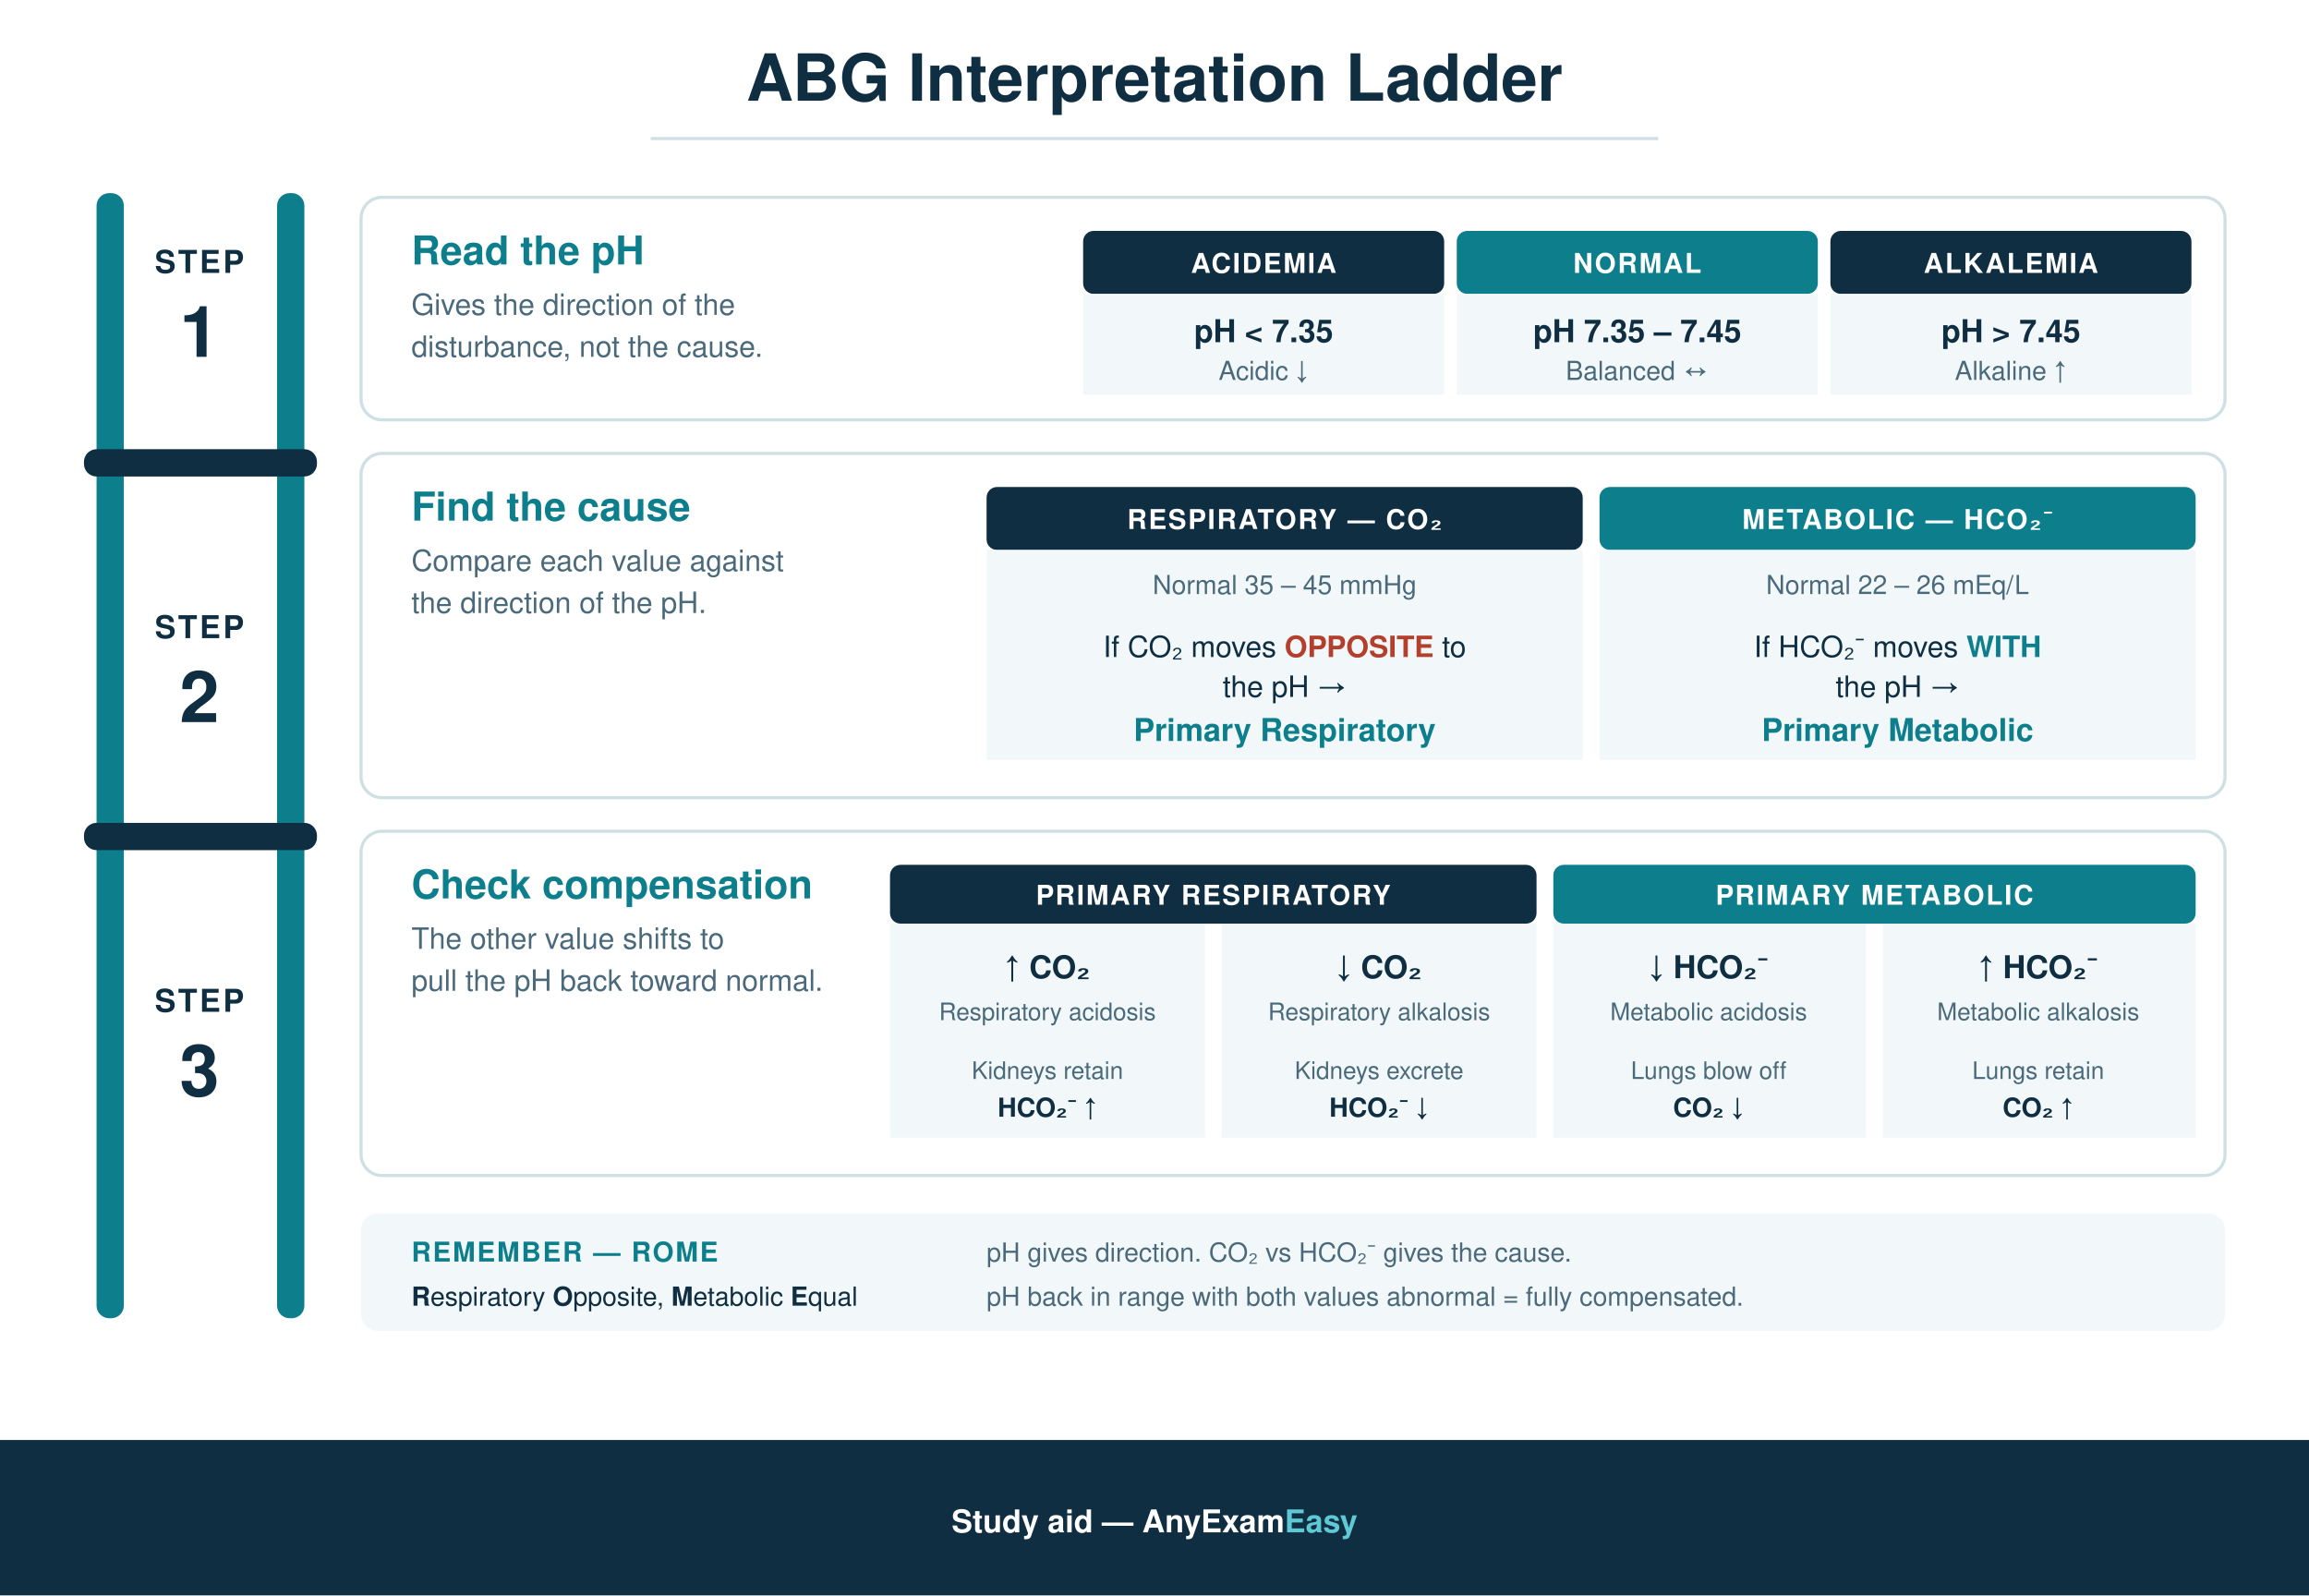
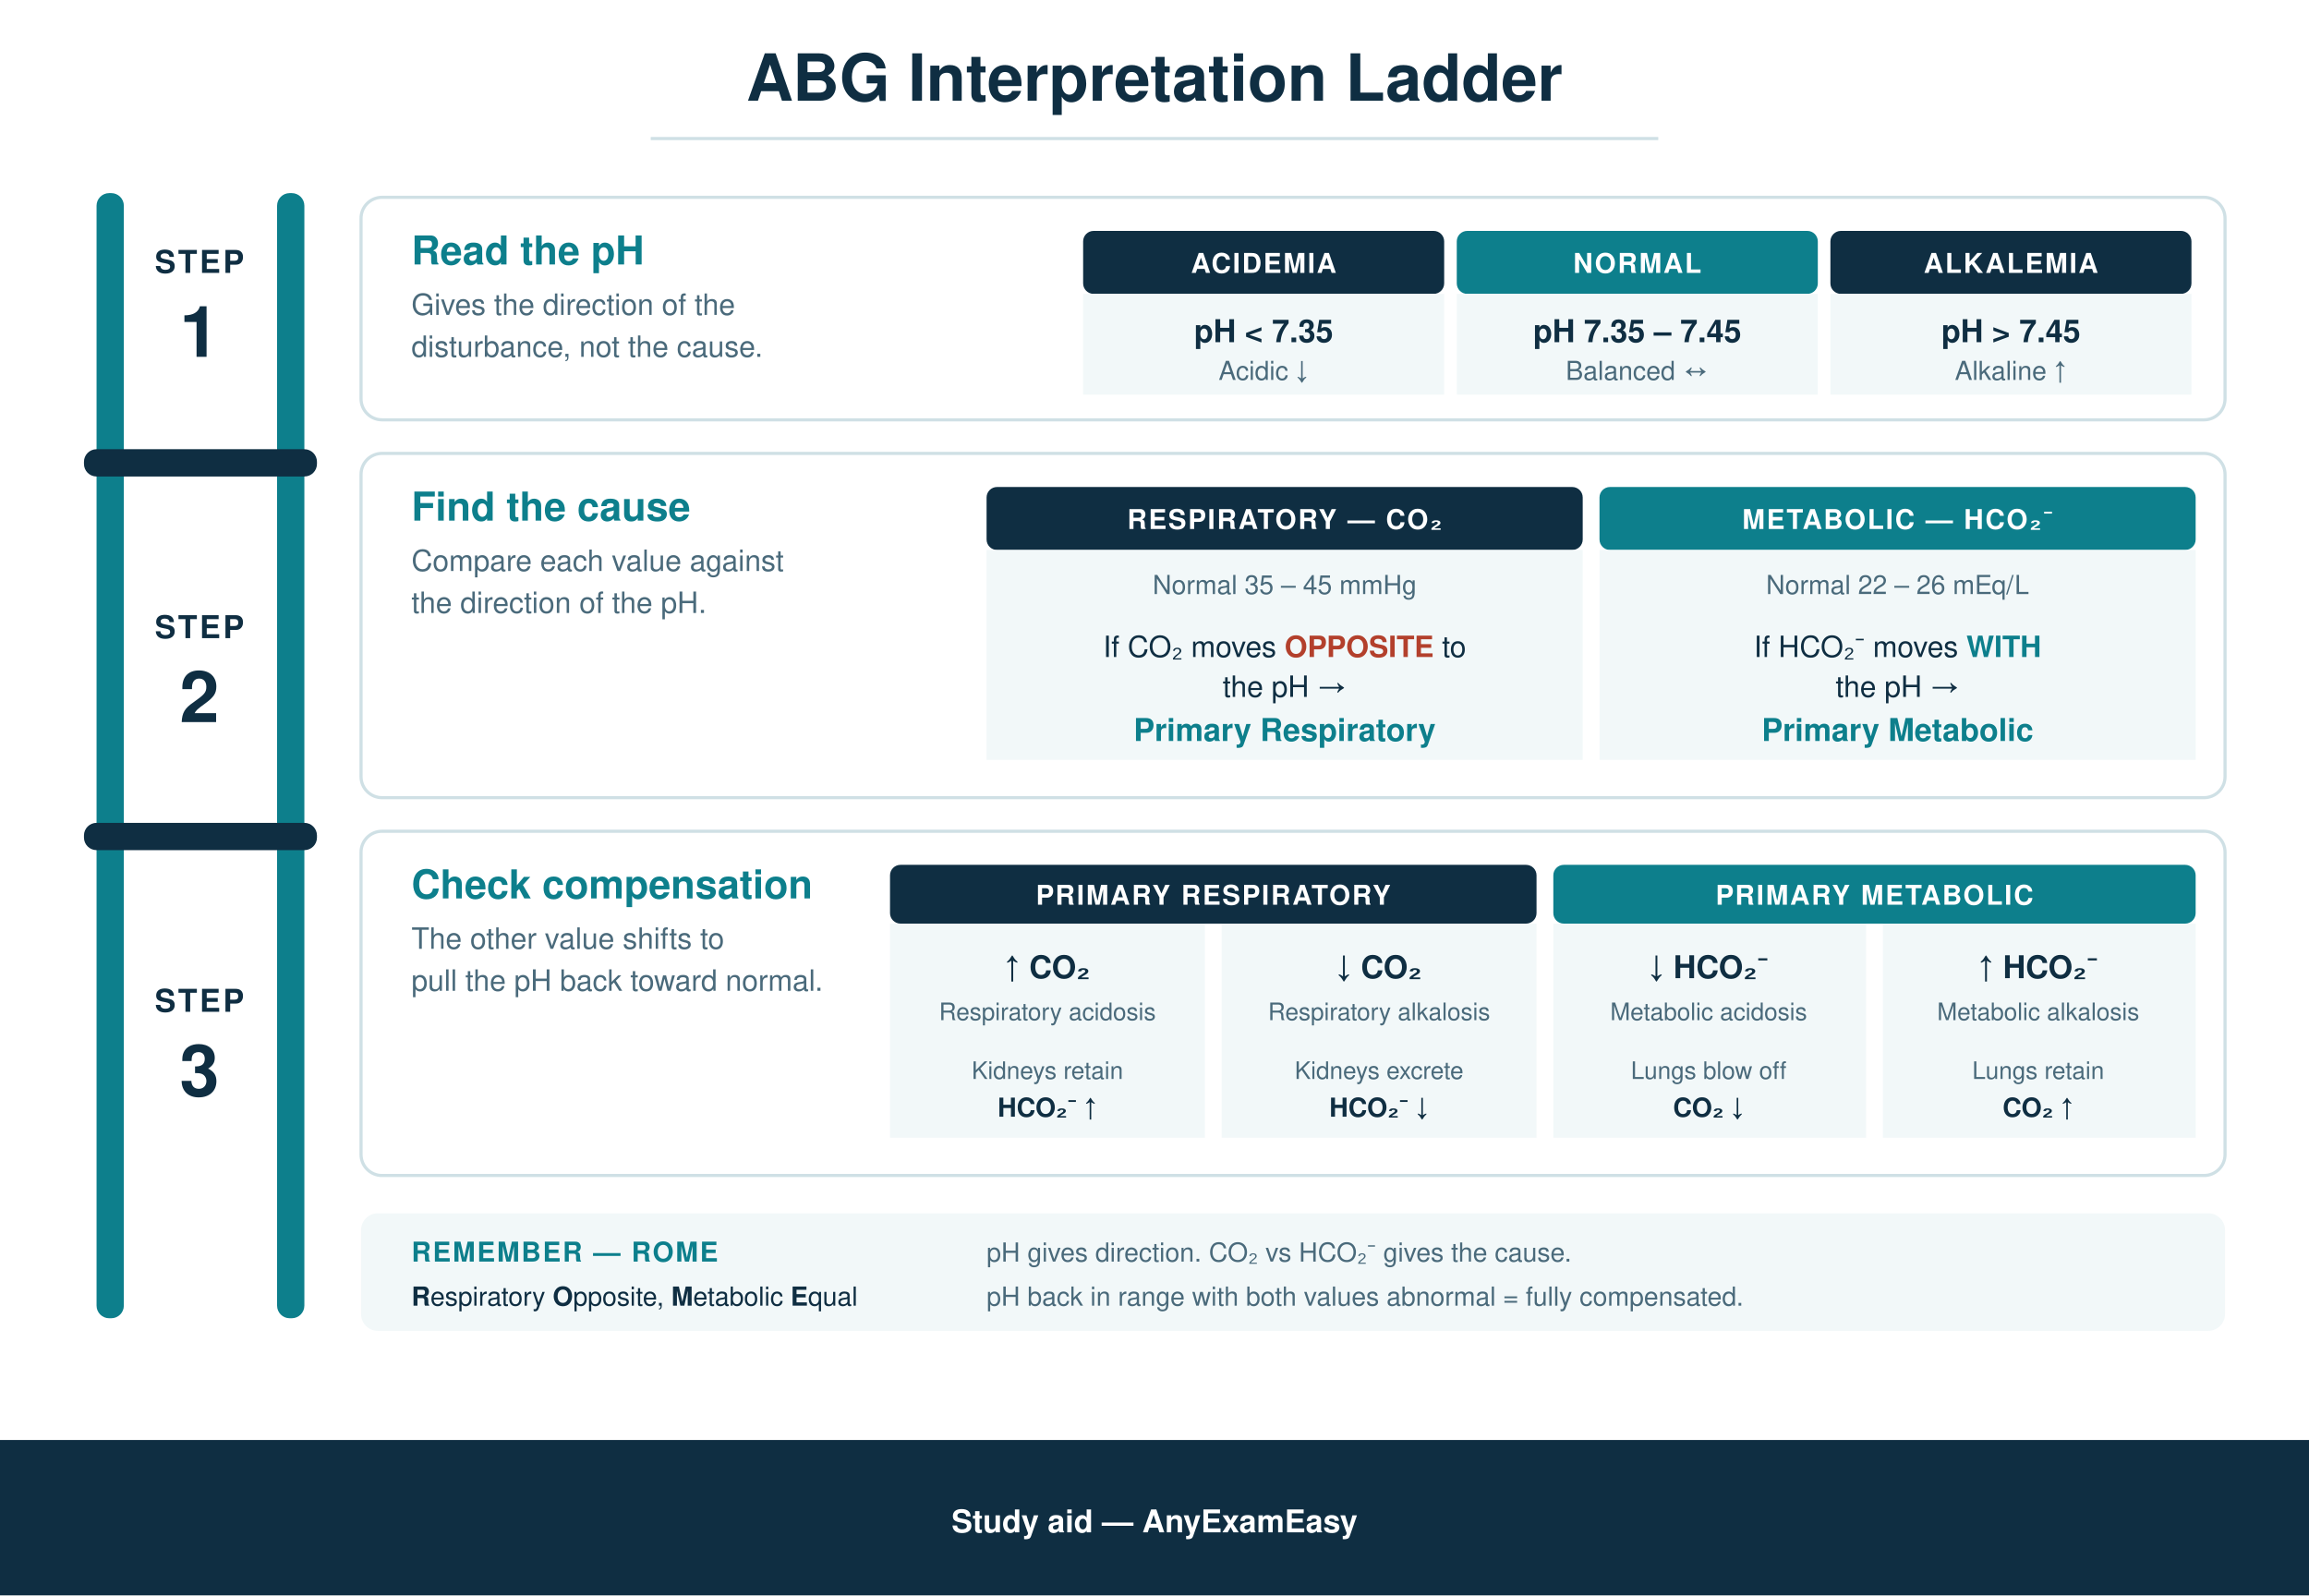
<svg xmlns="http://www.w3.org/2000/svg" viewBox="0 0 1100 760" width="1100" height="760" role="img" aria-labelledby="abgTitle abgDesc">
  <style>
    .bg      { fill: #ffffff; }
    .ink     { fill: #0f2e42; }
    .teal    { fill: #0d7f8c; }
    .muted   { fill: #4a6a7b; }
    .white   { fill: #ffffff; }
    .panel   { fill: #f2f8f9; }
    .navy    { fill: #0f2e42; }
    .amber   { fill: #fdf5e6; }
    .card    { fill: #ffffff; stroke: #cfe0e5; stroke-width: 1.5; }
    .hair    { stroke: #cfe0e5; stroke-width: 1.5; fill: none; }
    text     { font-family: "Helvetica Neue", Helvetica, Arial, sans-serif; }
    .h1      { font-size: 31px; font-weight: 700; }
    .step    { font-size: 15px; font-weight: 700; letter-spacing: 1.2px; }
    .stepno  { font-size: 34px; font-weight: 700; }
    .lead    { font-size: 19px; font-weight: 700; }
    .body    { font-size: 14px; }
    .small   { font-size: 12.5px; }
    .tiny    { font-size: 11.5px; }
    .hdr     { font-size: 13px; font-weight: 700; letter-spacing: 0.8px; }
    .val     { font-size: 15px; font-weight: 700; }
    .footer  { font-size: 15px; font-weight: 600; }
</style>
  <rect class="bg" width="1100" height="760" />
  <text class="h1 ink" x="550" y="48" text-anchor="middle">ABG Interpretation Ladder</text>
  <line class="hair" x1="310" y1="66" x2="790" y2="66" />
  <rect class="teal" x="46" y="92" width="13" height="536" rx="6" />
  <rect class="teal" x="132" y="92" width="13" height="536" rx="6" />
  <rect class="navy" x="40" y="214" width="111" height="13" rx="6" />
  <rect class="navy" x="40" y="392" width="111" height="13" rx="6" />
  <text class="step ink" x="95" y="130" text-anchor="middle">STEP</text>
  <text class="stepno ink" x="95" y="170" text-anchor="middle">1</text>
  <rect class="card" x="172" y="94" width="888" height="106" rx="10" />
  <text class="lead teal" x="196" y="126">Read the pH</text>
  <text class="body muted" x="196" y="150">Gives the direction of the</text>
  <text class="body muted" x="196" y="170">disturbance, not the cause.</text>
  <rect class="navy" x="516" y="110" width="172" height="30" rx="5" />
  <rect class="teal" x="694" y="110" width="172" height="30" rx="5" />
  <rect class="navy" x="872" y="110" width="172" height="30" rx="5" />
  <text class="hdr white" x="602" y="130" text-anchor="middle">ACIDEMIA</text>
  <text class="hdr white" x="780" y="130" text-anchor="middle">NORMAL</text>
  <text class="hdr white" x="958" y="130" text-anchor="middle">ALKALEMIA</text>
  <rect class="panel" x="516" y="140" width="172" height="48" />
  <rect class="panel" x="694" y="140" width="172" height="48" />
  <rect class="panel" x="872" y="140" width="172" height="48" />
  <text class="val ink" x="602" y="163" text-anchor="middle">pH &lt; 7.35</text>
  <text class="val ink" x="780" y="163" text-anchor="middle">pH 7.35 – 7.45</text>
  <text class="val ink" x="958" y="163" text-anchor="middle">pH &gt; 7.45</text>
  <text class="small muted" x="602" y="181" text-anchor="middle">Acidic ↓</text>
  <text class="small muted" x="780" y="181" text-anchor="middle">Balanced ↔</text>
  <text class="small muted" x="958" y="181" text-anchor="middle">Alkaline ↑</text>
  <text class="step ink" x="95" y="304" text-anchor="middle">STEP</text>
  <text class="stepno ink" x="95" y="344" text-anchor="middle">2</text>
  <rect class="card" x="172" y="216" width="888" height="164" rx="10" />
  <text class="lead teal" x="196" y="248">Find the cause</text>
  <text class="body muted" x="196" y="272">Compare each value against</text>
  <text class="body muted" x="196" y="292">the direction of the pH.</text>
  <rect class="navy" x="470" y="232" width="284" height="30" rx="5" />
  <rect class="teal" x="762" y="232" width="284" height="30" rx="5" />
  <text class="hdr white" x="612" y="252" text-anchor="middle">RESPIRATORY — CO₂</text>
  <text class="hdr white" x="904" y="252" text-anchor="middle">METABOLIC — HCO₂⁻</text>
  <rect class="panel" x="470" y="262" width="284" height="100" />
  <rect class="panel" x="762" y="262" width="284" height="100" />
  <text class="small muted" x="612" y="283" text-anchor="middle">Normal 35 – 45 mmHg</text>
  <text class="small muted" x="904" y="283" text-anchor="middle">Normal 22 – 26 mEq/L</text>
  <text class="body ink" x="612" y="313" text-anchor="middle">If CO₂ moves <tspan font-weight="700" fill="#b3402c">OPPOSITE</tspan> to</text>
  <text class="body ink" x="612" y="332" text-anchor="middle">the pH →</text>
  <text class="val teal" x="612" y="353" text-anchor="middle">Primary Respiratory</text>
  <text class="body ink" x="904" y="313" text-anchor="middle">If HCO₂⁻ moves <tspan font-weight="700" fill="#0d7f8c">WITH</tspan>
  </text>
  <text class="body ink" x="904" y="332" text-anchor="middle">the pH →</text>
  <text class="val teal" x="904" y="353" text-anchor="middle">Primary Metabolic</text>
  <text class="step ink" x="95" y="482" text-anchor="middle">STEP</text>
  <text class="stepno ink" x="95" y="522" text-anchor="middle">3</text>
  <rect class="card" x="172" y="396" width="888" height="164" rx="10" />
  <text class="lead teal" x="196" y="428">Check compensation</text>
  <text class="body muted" x="196" y="452">The other value shifts to</text>
  <text class="body muted" x="196" y="472">pull the pH back toward normal.</text>
  <rect class="navy" x="424" y="412" width="308" height="28" rx="5" />
  <rect class="teal" x="740" y="412" width="306" height="28" rx="5" />
  <text class="hdr white" x="578" y="431" text-anchor="middle">PRIMARY RESPIRATORY</text>
  <text class="hdr white" x="893" y="431" text-anchor="middle">PRIMARY METABOLIC</text>
  <rect class="panel" x="424" y="440" width="150" height="102" />
  <rect class="panel" x="582" y="440" width="150" height="102" />
  <rect class="panel" x="740" y="440" width="149" height="102" />
  <rect class="panel" x="897" y="440" width="149" height="102" />
  <text class="val ink" x="499" y="466" text-anchor="middle">↑ CO₂</text>
  <text class="tiny muted" x="499" y="486" text-anchor="middle">Respiratory acidosis</text>
  <text class="tiny muted" x="499" y="514" text-anchor="middle">Kidneys retain</text>
  <text class="small ink" x="499" y="532" text-anchor="middle" font-weight="700">HCO₂⁻ ↑</text>
  <text class="val ink" x="657" y="466" text-anchor="middle">↓ CO₂</text>
  <text class="tiny muted" x="657" y="486" text-anchor="middle">Respiratory alkalosis</text>
  <text class="tiny muted" x="657" y="514" text-anchor="middle">Kidneys excrete</text>
  <text class="small ink" x="657" y="532" text-anchor="middle" font-weight="700">HCO₂⁻ ↓</text>
  <text class="val ink" x="814" y="466" text-anchor="middle">↓ HCO₂⁻</text>
  <text class="tiny muted" x="814" y="486" text-anchor="middle">Metabolic acidosis</text>
  <text class="tiny muted" x="814" y="514" text-anchor="middle">Lungs blow off</text>
  <text class="small ink" x="814" y="532" text-anchor="middle" font-weight="700">CO₂ ↓</text>
  <text class="val ink" x="971" y="466" text-anchor="middle">↑ HCO₂⁻</text>
  <text class="tiny muted" x="971" y="486" text-anchor="middle">Metabolic alkalosis</text>
  <text class="tiny muted" x="971" y="514" text-anchor="middle">Lungs retain</text>
  <text class="small ink" x="971" y="532" text-anchor="middle" font-weight="700">CO₂ ↑</text>
  <rect class="panel" x="172" y="578" width="888" height="56" rx="8" />
  <text class="hdr teal" x="196" y="601">REMEMBER — ROME</text>
  <text class="small ink" x="196" y="622">
    <tspan font-weight="700">R</tspan>espiratory <tspan font-weight="700">O</tspan>pposite, <tspan font-weight="700">M</tspan>etabolic <tspan font-weight="700">E</tspan>qual</text>
  <text class="small muted" x="470" y="601">pH gives direction. CO₂ vs HCO₂⁻ gives the cause.</text>
  <text class="small muted" x="470" y="622">pH back in range with both values abnormal = fully compensated.</text>
  <rect class="navy" x="0" y="686" width="1100" height="74" />
-   <text class="footer white" x="550" y="730" text-anchor="middle">Study aid — AnyExam<tspan fill="#5ec8d4">Easy</tspan>
-   </text>
+   <text class="footer white" x="550" y="730" text-anchor="middle">Study aid — AnyExamEasy</text>
</svg>
